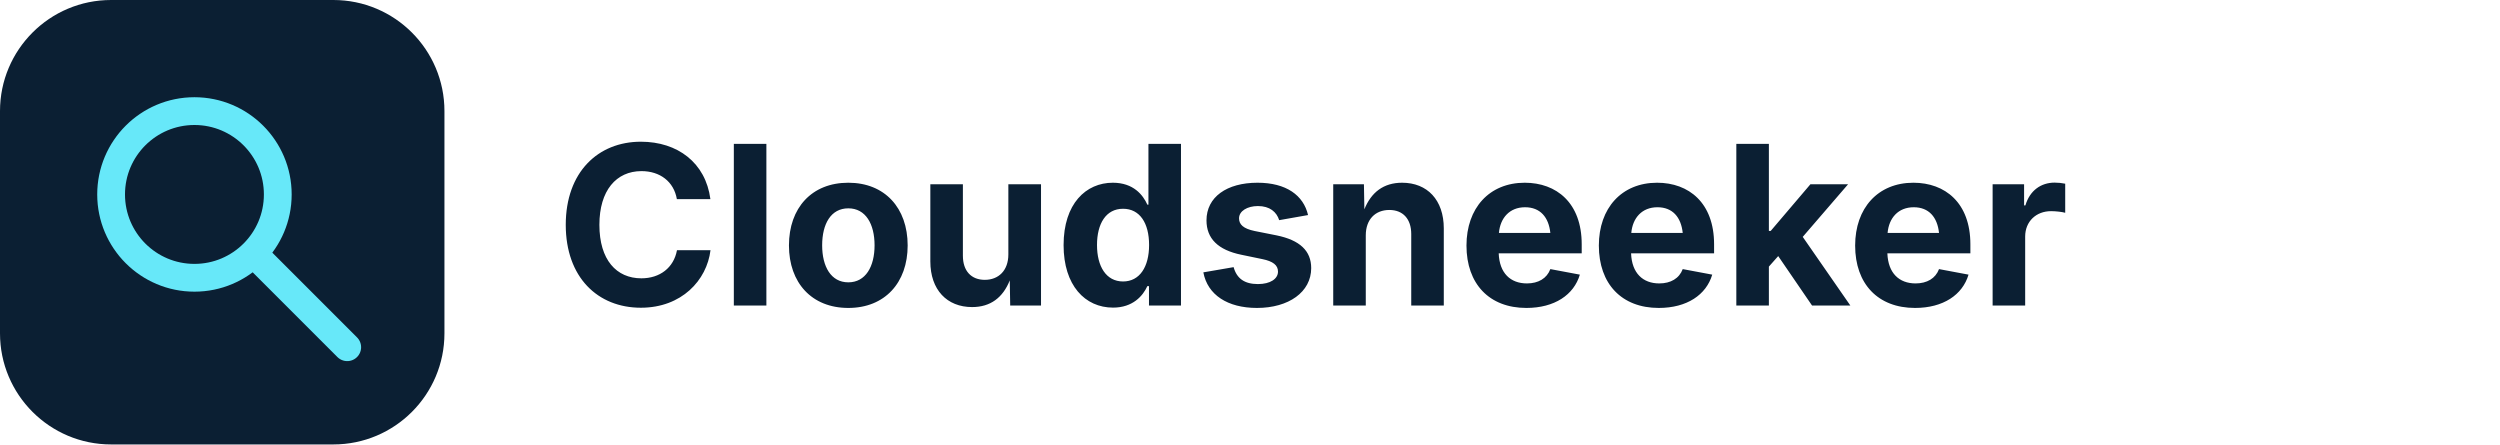
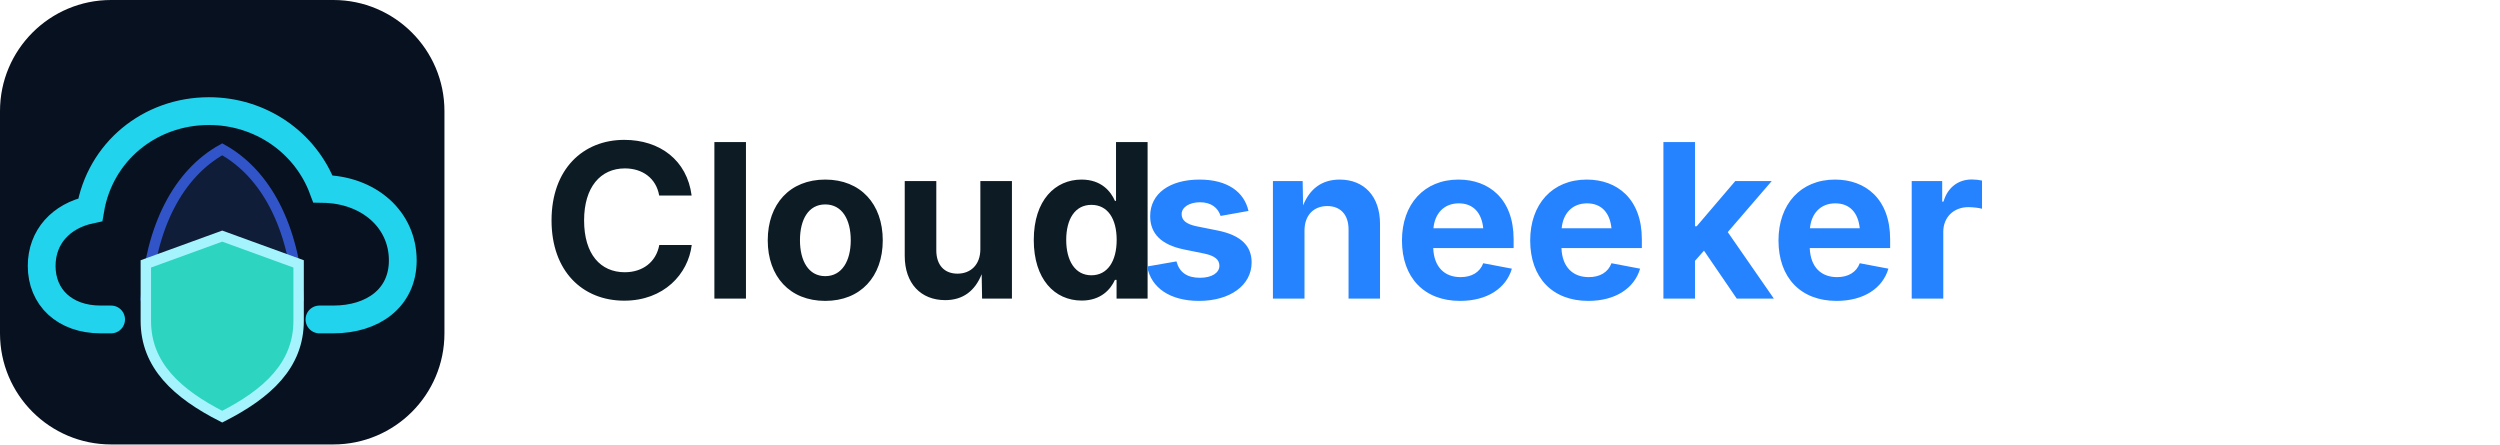
<svg xmlns="http://www.w3.org/2000/svg" viewBox="0 0 360 64" role="img" aria-label="Cloudsneeker">
-   <rect width="64" height="64" rx="16" fill="#0B1F33" />
-   <circle cx="28" cy="28" r="12" fill="none" stroke="#67E8F9" stroke-width="4" />
-   <path d="M37.5 37.5 L50 50" stroke="#67E8F9" stroke-width="4" stroke-linecap="round" />
-   <text x="80" y="44" font-family="Inter, Segoe UI, Arial, sans-serif" font-size="32" font-weight="700" fill="#0B1F33">Cloudsneeker</text>
+   <defs>
+     <linearGradient id="cloud" x1="8" y1="18" x2="56" y2="47">
+       <stop stop-color="#22D3EE" />
+       <stop offset=".52" stop-color="#2583FF" />
+       <stop offset="1" stop-color="#8B5CF6" />
+     </linearGradient>
+     <linearGradient id="shield" x1="23" y1="37" x2="43" y2="58">
+       <stop stop-color="#2DD4BF" />
+       <stop offset=".5" stop-color="#2583FF" />
+       <stop offset="1" stop-color="#8B5CF6" />
+     </linearGradient>
+   </defs>
+   <rect width="64" height="64" rx="16" fill="#07111F" />
+   <path d="M16 46h-1.5C9.3 46 6 42.8 6 38.3c0-4.2 2.8-7.2 7-8.1C14.4 21.9 21.5 16 30.1 16c7.4 0 13.9 4.5 16.4 11.2C53.1 27.3 58 31.6 58 37.5 58 42.9 53.7 46 48 46h-2" fill="none" stroke="url(#cloud)" stroke-width="4" stroke-linecap="round" />
+   <path d="M21 43c.7-10.4 4.7-18 11-21.5C38.3 25 42.3 32.6 43 43l-5.8 8H26.8L21 43Z" fill="#101D38" stroke="#3155C8" stroke-width="1.5" />
+   <path d="m26.5 37 4 1.2-4.4 1.2M37.5 37l-4 1.2 4.4 1.2" fill="none" stroke="#67E8F9" stroke-width="1.8" stroke-linecap="round" />
+   <path d="m32 34 11 4v8.2c0 6.4-4.5 10.5-11 13.8-6.5-3.3-11-7.4-11-13.8V38l11-4Z" fill="url(#shield)" stroke="#A5F3FC" stroke-width="1.5" />
+   <text x="78" y="43" font-family="Inter, Segoe UI, Arial, sans-serif" font-size="31" font-weight="750" fill="#0C1B24">Cloud</text>
+   <text x="164" y="43" font-family="Inter, Segoe UI, Arial, sans-serif" font-size="31" font-weight="750" fill="#2583FF">sneeker</text>
</svg>
